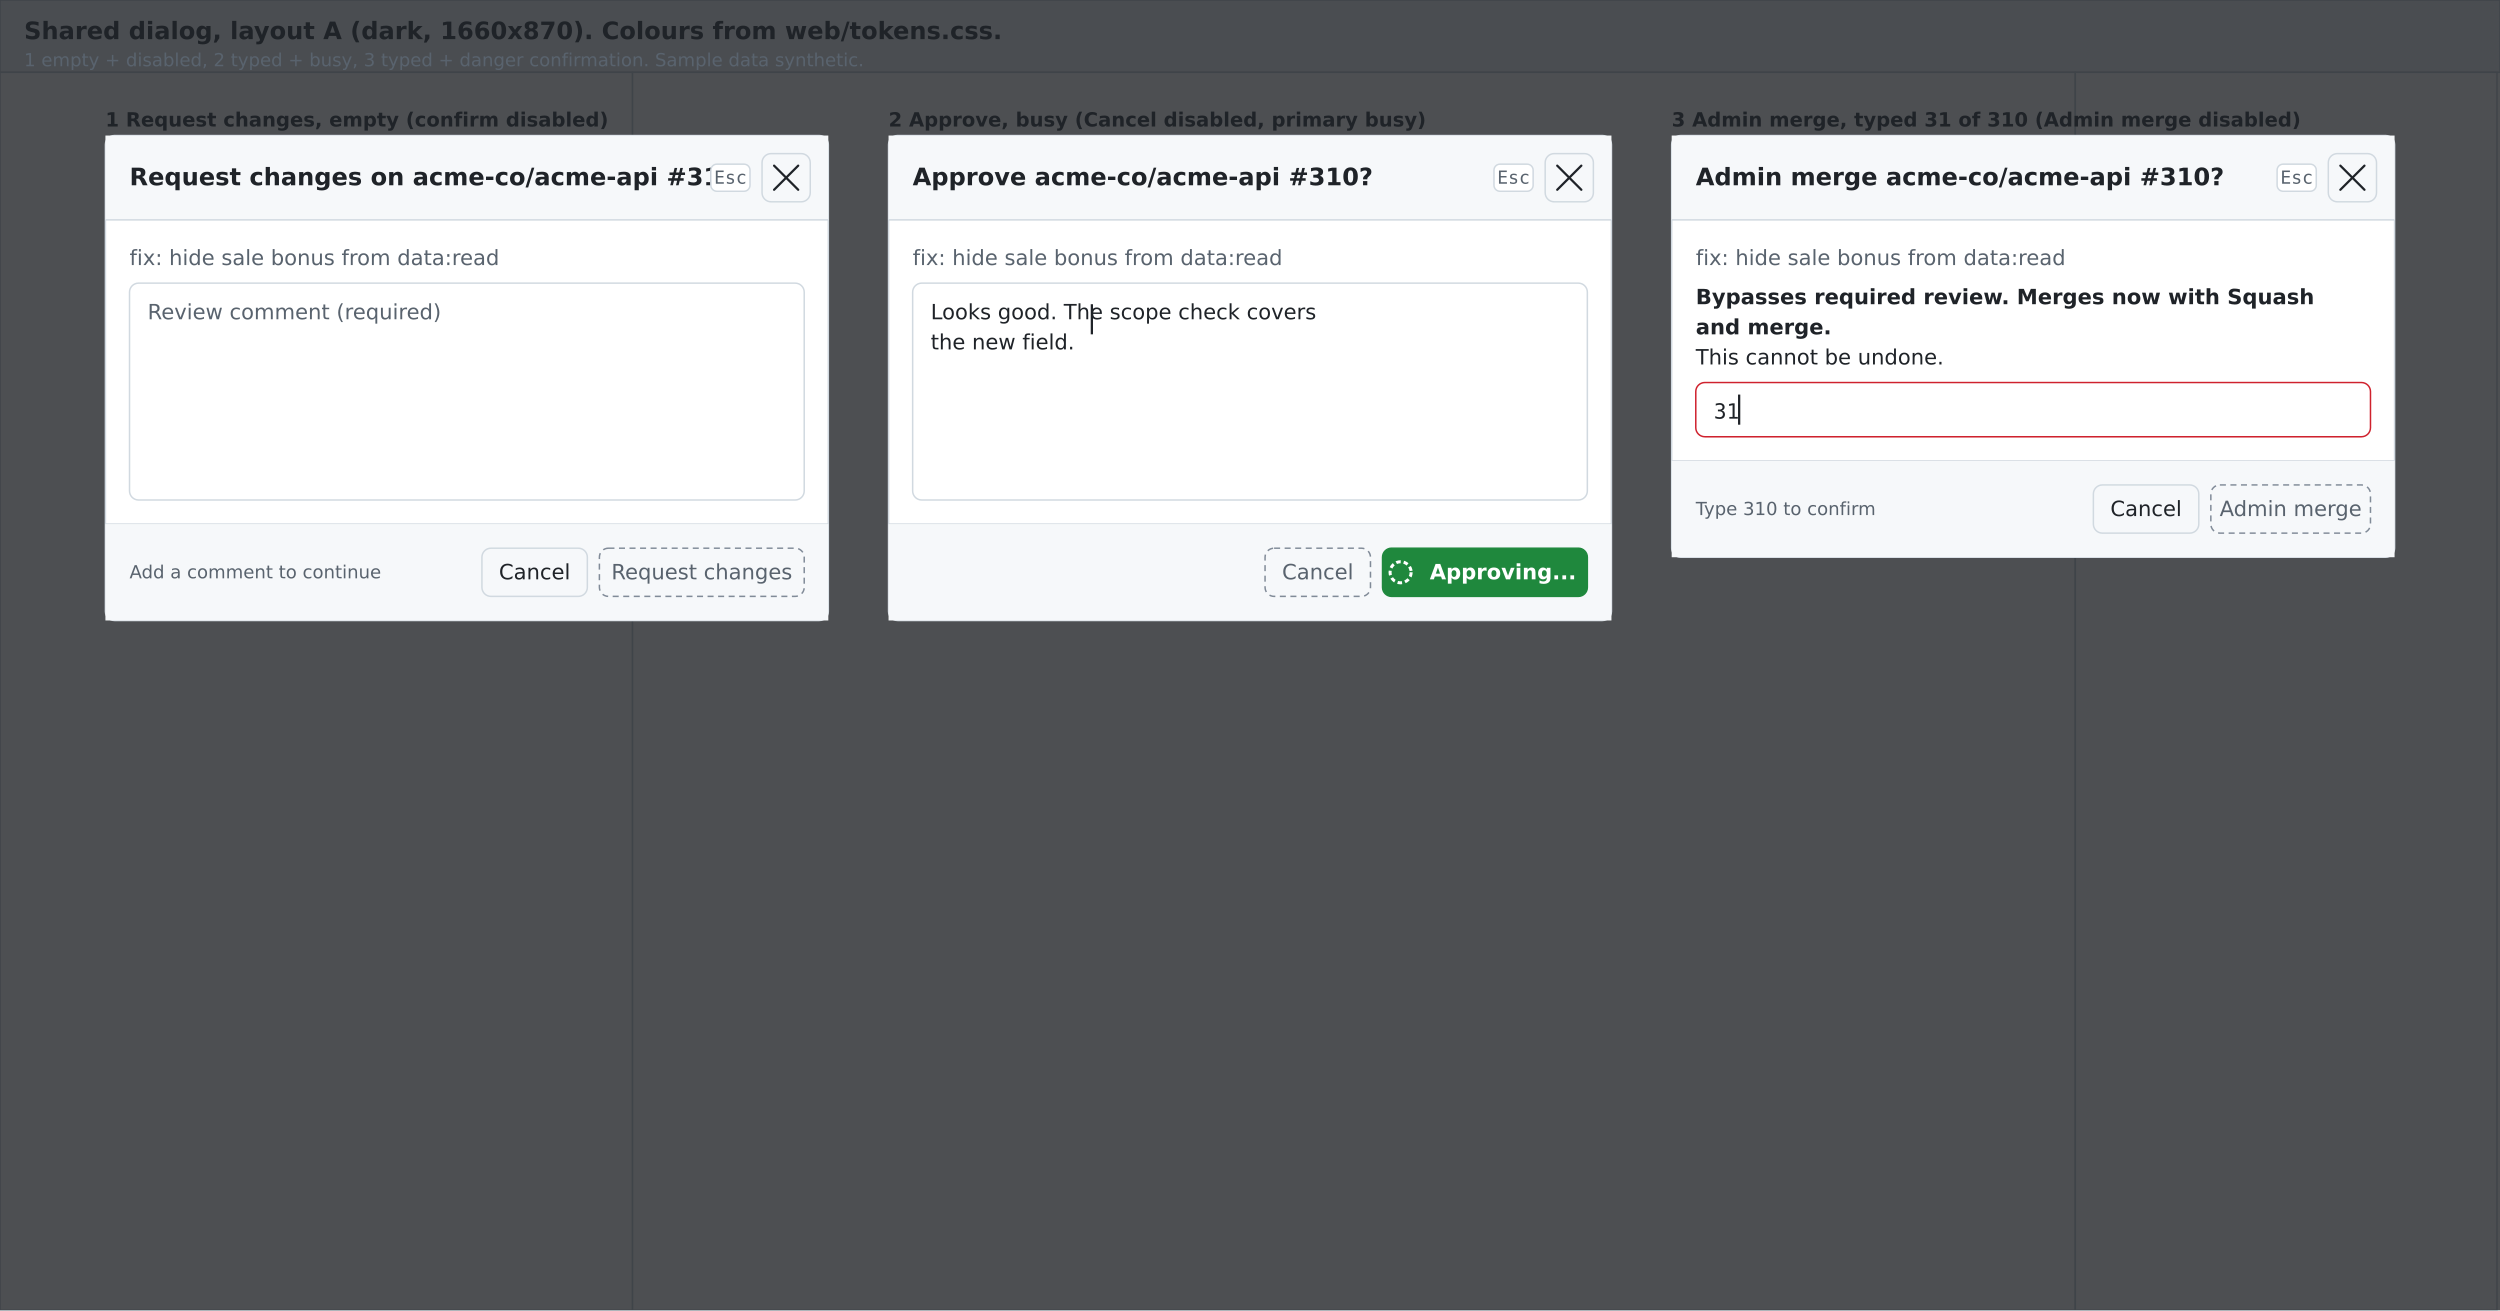
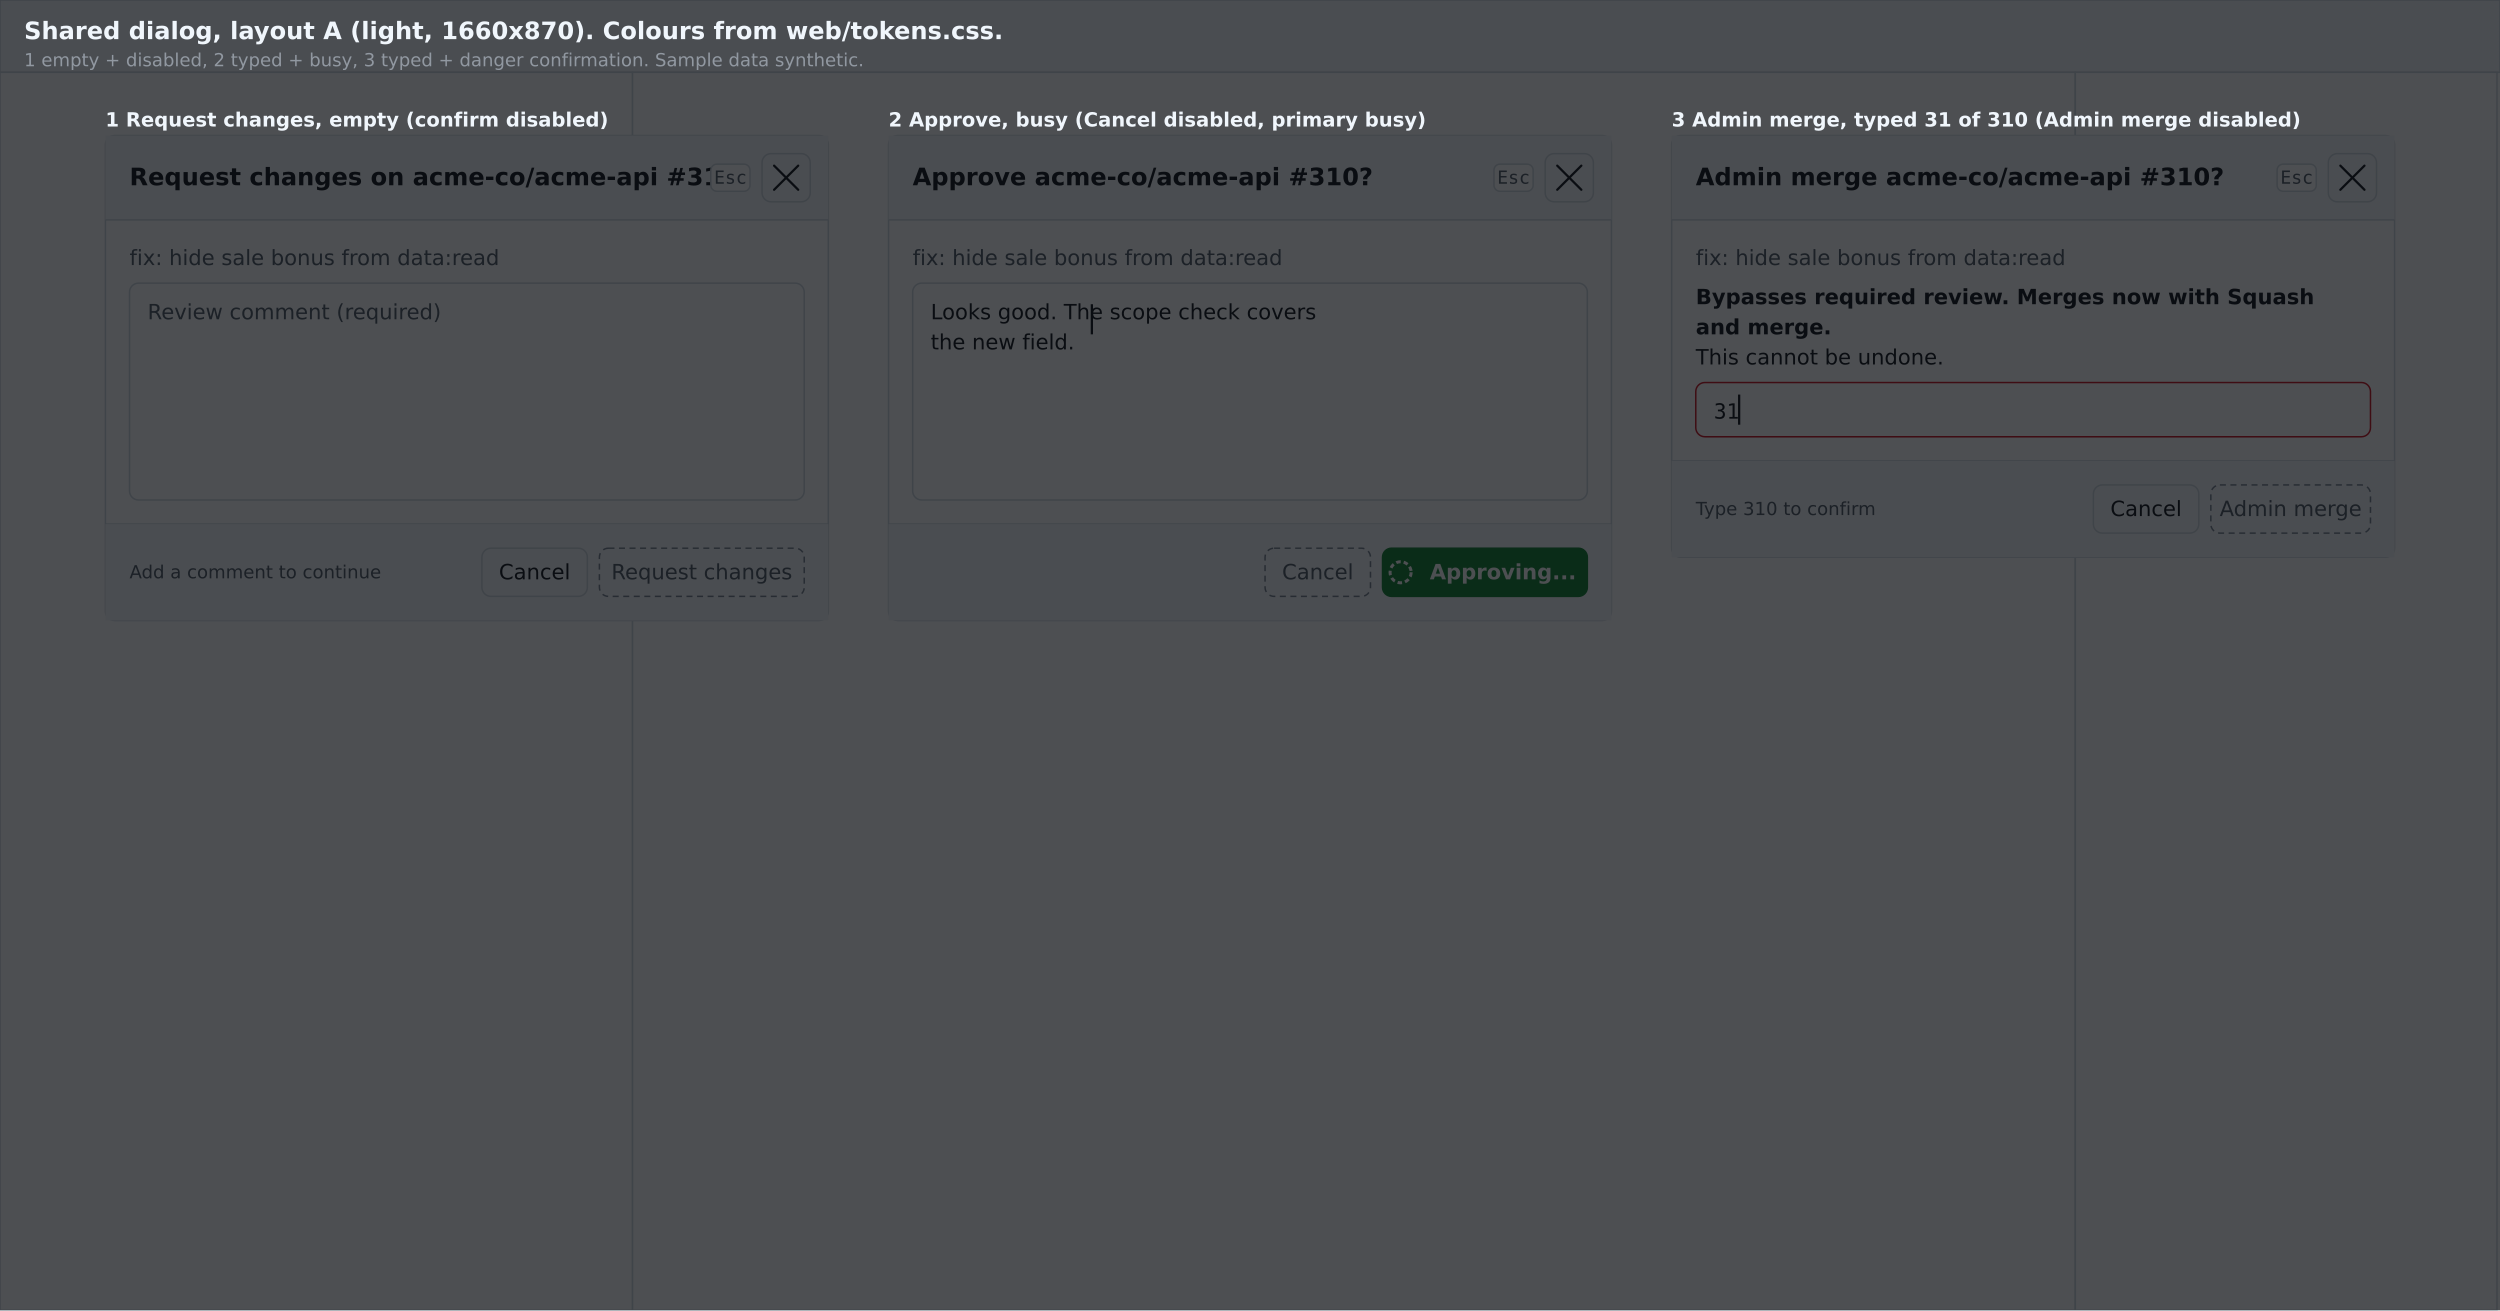
<svg xmlns="http://www.w3.org/2000/svg" width="1660" height="870" viewBox="0 0 1660 870">
  <rect x="0" y="0" width="1660" height="870" fill="#ffffff" />
  <rect x="0" y="0" width="1660" height="48" fill="#f6f8fa" stroke="#d1d9e0" stroke-width="1" />
  <rect x="0" y="48" width="420" height="822" fill="#ffffff" stroke="#d1d9e0" stroke-width="1" />
  <rect x="420" y="48" width="958" height="822" fill="#ffffff" stroke="#d1d9e0" stroke-width="1" />
  <rect x="1378" y="48" width="280" height="822" fill="#ffffff" stroke="#d1d9e0" stroke-width="1" />
-   <rect x="0" y="0" width="1660" height="870" fill="#010409" opacity="0.7" />
-   <text x="16" y="26" font-family="DejaVu Sans, Arial, sans-serif" font-size="16" font-weight="600" fill="#1f2328" text-anchor="start">Shared dialog, layout A (dark, 1660x870). Colours from web/tokens.css.</text>
-   <text x="16" y="44" font-family="DejaVu Sans, Arial, sans-serif" font-size="12" font-weight="400" fill="#59636e" text-anchor="start">1 empty + disabled, 2 typed + busy, 3 typed + danger confirmation. Sample data synthetic.</text>
-   <text x="70" y="84" font-family="DejaVu Sans, Arial, sans-serif" font-size="13" font-weight="bold" fill="#1f2328" text-anchor="start">1 Request changes, empty (confirm disabled)</text>
  <rect x="70" y="90" width="480" height="322" rx="6" fill="#ffffff" stroke="#d1d9e0" stroke-width="1" />
  <rect x="70" y="90" width="480" height="56" fill="#f6f8fa" />
  <line x1="70" y1="146" x2="550" y2="146" stroke="#d1d9e0" stroke-width="1" />
  <text x="86" y="123" font-family="DejaVu Sans, Arial, sans-serif" font-size="16" font-weight="600" fill="#1f2328" text-anchor="start">Request changes on acme-co/acme-api #310?</text>
  <rect x="506" y="102.0" width="32" height="32" rx="6" fill="#f6f8fa" stroke="#d1d9e0" stroke-width="1" />
  <text x="522.0" y="122.667" font-family="DejaVu Sans, Arial, sans-serif" font-size="14" font-weight="400" fill="#1f2328" text-anchor="middle" />
  <line x1="514.0" y1="110.0" x2="530.0" y2="126.0" stroke="#1f2328" stroke-width="1.5" stroke-linecap="round" />
  <line x1="514.0" y1="126.0" x2="530.0" y2="110.0" stroke="#1f2328" stroke-width="1.5" stroke-linecap="round" />
  <rect x="472" y="109.0" width="26" height="18" rx="4" fill="#ffffff" stroke="#d1d9e0" stroke-width="1" />
  <text x="485.0" y="122.0" font-family="DejaVu Sans Mono, DejaVu Sans, monospace" font-size="12" font-weight="400" fill="#59636e" text-anchor="middle">Esc</text>
  <text x="86" y="176" font-family="DejaVu Sans, Arial, sans-serif" font-size="14" font-weight="400" fill="#59636e" text-anchor="start">fix: hide sale bonus from data:read</text>
  <rect x="86" y="188" width="448" height="144" rx="6" fill="#ffffff" stroke="#d1d9e0" stroke-width="1" />
  <text x="98" y="212" font-family="DejaVu Sans, Arial, sans-serif" font-size="14" font-weight="400" fill="#59636e" text-anchor="start">Review comment (required)</text>
  <line x1="70" y1="348" x2="550" y2="348" stroke="#d1d9e0" stroke-width="1" />
  <rect x="70" y="348" width="480" height="64" fill="#f6f8fa" />
  <text x="86" y="384" font-family="DejaVu Sans, Arial, sans-serif" font-size="12" font-weight="400" fill="#59636e" text-anchor="start">Add a comment to continue</text>
  <rect x="320" y="364.0" width="70" height="32" rx="6" fill="#f6f8fa" stroke="#d1d9e0" stroke-width="1" />
  <text x="355.0" y="384.667" font-family="DejaVu Sans, Arial, sans-serif" font-size="14" font-weight="400" fill="#1f2328" text-anchor="middle">Cancel</text>
  <rect x="398" y="364.0" width="136" height="32" rx="6" fill="none" stroke="#818b98" stroke-width="1" stroke-dasharray="4 3" />
  <text x="466.0" y="384.667" font-family="DejaVu Sans, Arial, sans-serif" font-size="14" font-weight="400" fill="#59636e" text-anchor="middle">Request changes</text>
-   <text x="590" y="84" font-family="DejaVu Sans, Arial, sans-serif" font-size="13" font-weight="bold" fill="#1f2328" text-anchor="start">2 Approve, busy (Cancel disabled, primary busy)</text>
  <rect x="590" y="90" width="480" height="322" rx="6" fill="#ffffff" stroke="#d1d9e0" stroke-width="1" />
  <rect x="590" y="90" width="480" height="56" fill="#f6f8fa" />
  <line x1="590" y1="146" x2="1070" y2="146" stroke="#d1d9e0" stroke-width="1" />
  <text x="606" y="123" font-family="DejaVu Sans, Arial, sans-serif" font-size="16" font-weight="600" fill="#1f2328" text-anchor="start">Approve acme-co/acme-api #310?</text>
  <rect x="1026" y="102.0" width="32" height="32" rx="6" fill="#f6f8fa" stroke="#d1d9e0" stroke-width="1" />
  <text x="1042.0" y="122.667" font-family="DejaVu Sans, Arial, sans-serif" font-size="14" font-weight="400" fill="#1f2328" text-anchor="middle" />
  <line x1="1034.0" y1="110.0" x2="1050.0" y2="126.0" stroke="#1f2328" stroke-width="1.5" stroke-linecap="round" />
  <line x1="1034.0" y1="126.0" x2="1050.0" y2="110.0" stroke="#1f2328" stroke-width="1.5" stroke-linecap="round" />
  <rect x="992" y="109.0" width="26" height="18" rx="4" fill="#ffffff" stroke="#d1d9e0" stroke-width="1" />
  <text x="1005.0" y="122.0" font-family="DejaVu Sans Mono, DejaVu Sans, monospace" font-size="12" font-weight="400" fill="#59636e" text-anchor="middle">Esc</text>
  <text x="606" y="176" font-family="DejaVu Sans, Arial, sans-serif" font-size="14" font-weight="400" fill="#59636e" text-anchor="start">fix: hide sale bonus from data:read</text>
  <rect x="606" y="188" width="448" height="144" rx="6" fill="#ffffff" stroke="#d1d9e0" stroke-width="1" />
  <text x="618" y="212" font-family="DejaVu Sans, Arial, sans-serif" font-size="14" font-weight="400" fill="#1f2328" text-anchor="start">Looks good. The scope check covers</text>
  <text x="618" y="232" font-family="DejaVu Sans, Arial, sans-serif" font-size="14" font-weight="400" fill="#1f2328" text-anchor="start">the new field.</text>
  <line x1="725" y1="202" x2="725" y2="222" stroke="#1f2328" stroke-width="1.5" />
  <line x1="590" y1="348" x2="1070" y2="348" stroke="#d1d9e0" stroke-width="1" />
  <rect x="590" y="348" width="480" height="64" fill="#f6f8fa" />
  <rect x="840" y="364.0" width="70" height="32" rx="6" fill="none" stroke="#818b98" stroke-width="1" stroke-dasharray="4 3" />
  <text x="875.0" y="384.667" font-family="DejaVu Sans, Arial, sans-serif" font-size="14" font-weight="400" fill="#59636e" text-anchor="middle">Cancel</text>
  <rect x="918" y="364.0" width="136" height="32" rx="6" fill="#1f883d" stroke="#1f883d" stroke-width="1" />
  <circle cx="930" cy="380.0" r="7.0" fill="none" stroke="#ffffff" stroke-width="2" stroke-dasharray="3 2" />
  <text x="998" y="384.667" font-family="DejaVu Sans, Arial, sans-serif" font-size="14" font-weight="600" fill="#ffffff" text-anchor="middle">Approving...</text>
-   <text x="1110" y="84" font-family="DejaVu Sans, Arial, sans-serif" font-size="13" font-weight="bold" fill="#1f2328" text-anchor="start">3 Admin merge, typed 31 of 310 (Admin merge disabled)</text>
  <rect x="1110" y="90" width="480" height="280" rx="6" fill="#ffffff" stroke="#d1d9e0" stroke-width="1" />
  <rect x="1110" y="90" width="480" height="56" fill="#f6f8fa" />
  <line x1="1110" y1="146" x2="1590" y2="146" stroke="#d1d9e0" stroke-width="1" />
  <text x="1126" y="123" font-family="DejaVu Sans, Arial, sans-serif" font-size="16" font-weight="600" fill="#1f2328" text-anchor="start">Admin merge acme-co/acme-api #310?</text>
  <rect x="1546" y="102.0" width="32" height="32" rx="6" fill="#f6f8fa" stroke="#d1d9e0" stroke-width="1" />
  <text x="1562.0" y="122.667" font-family="DejaVu Sans, Arial, sans-serif" font-size="14" font-weight="400" fill="#1f2328" text-anchor="middle" />
  <line x1="1554.0" y1="110.0" x2="1570.0" y2="126.0" stroke="#1f2328" stroke-width="1.5" stroke-linecap="round" />
  <line x1="1554.0" y1="126.0" x2="1570.0" y2="110.0" stroke="#1f2328" stroke-width="1.5" stroke-linecap="round" />
  <rect x="1512" y="109.0" width="26" height="18" rx="4" fill="#ffffff" stroke="#d1d9e0" stroke-width="1" />
  <text x="1525.0" y="122.0" font-family="DejaVu Sans Mono, DejaVu Sans, monospace" font-size="12" font-weight="400" fill="#59636e" text-anchor="middle">Esc</text>
  <text x="1126" y="176" font-family="DejaVu Sans, Arial, sans-serif" font-size="14" font-weight="400" fill="#59636e" text-anchor="start">fix: hide sale bonus from data:read</text>
  <text x="1126" y="202" font-family="DejaVu Sans, Arial, sans-serif" font-size="14" font-weight="600" fill="#1f2328" text-anchor="start">Bypasses required review. Merges now with Squash</text>
  <text x="1126" y="222" font-family="DejaVu Sans, Arial, sans-serif" font-size="14" font-weight="600" fill="#1f2328" text-anchor="start">and merge.</text>
  <text x="1126" y="242" font-family="DejaVu Sans, Arial, sans-serif" font-size="14" font-weight="400" fill="#1f2328" text-anchor="start">This cannot be undone.</text>
  <rect x="1126" y="254" width="448" height="36" rx="6" fill="#ffffff" stroke="#cf222e" stroke-width="1" />
  <text x="1138" y="278" font-family="DejaVu Sans Mono, DejaVu Sans, monospace" font-size="14" font-weight="400" fill="#1f2328" text-anchor="start">31</text>
  <line x1="1154.8" y1="262" x2="1154.8" y2="282" stroke="#1f2328" stroke-width="1.5" />
  <line x1="1110" y1="306" x2="1590" y2="306" stroke="#d1d9e0" stroke-width="1" />
  <rect x="1110" y="306" width="480" height="64" fill="#f6f8fa" />
  <text x="1126" y="342" font-family="DejaVu Sans, Arial, sans-serif" font-size="12" font-weight="400" fill="#59636e" text-anchor="start">Type 310 to confirm</text>
  <rect x="1390" y="322.0" width="70" height="32" rx="6" fill="#f6f8fa" stroke="#d1d9e0" stroke-width="1" />
  <text x="1425.0" y="342.667" font-family="DejaVu Sans, Arial, sans-serif" font-size="14" font-weight="400" fill="#1f2328" text-anchor="middle">Cancel</text>
  <rect x="1468" y="322.0" width="106" height="32" rx="6" fill="none" stroke="#818b98" stroke-width="1" stroke-dasharray="4 3" />
  <text x="1521.0" y="342.667" font-family="DejaVu Sans, Arial, sans-serif" font-size="14" font-weight="400" fill="#59636e" text-anchor="middle">Admin merge</text>
+   <rect x="0" y="0" width="1660" height="870" fill="#010409" opacity="0.7" />
+   <text x="16" y="26" font-family="DejaVu Sans, Arial, sans-serif" font-size="16" font-weight="600" fill="#f0f6fc" text-anchor="start">Shared dialog, layout A (light, 1660x870). Colours from web/tokens.css.</text>
+   <text x="16" y="44" font-family="DejaVu Sans, Arial, sans-serif" font-size="12" font-weight="400" fill="#9198a1" text-anchor="start">1 empty + disabled, 2 typed + busy, 3 typed + danger confirmation. Sample data synthetic.</text>
+   <text x="70" y="84" font-family="DejaVu Sans, Arial, sans-serif" font-size="13" font-weight="bold" fill="#f0f6fc" text-anchor="start">1 Request changes, empty (confirm disabled)</text>
+   <text x="590" y="84" font-family="DejaVu Sans, Arial, sans-serif" font-size="13" font-weight="bold" fill="#f0f6fc" text-anchor="start">2 Approve, busy (Cancel disabled, primary busy)</text>
+   <text x="1110" y="84" font-family="DejaVu Sans, Arial, sans-serif" font-size="13" font-weight="bold" fill="#f0f6fc" text-anchor="start">3 Admin merge, typed 31 of 310 (Admin merge disabled)</text>
</svg>
